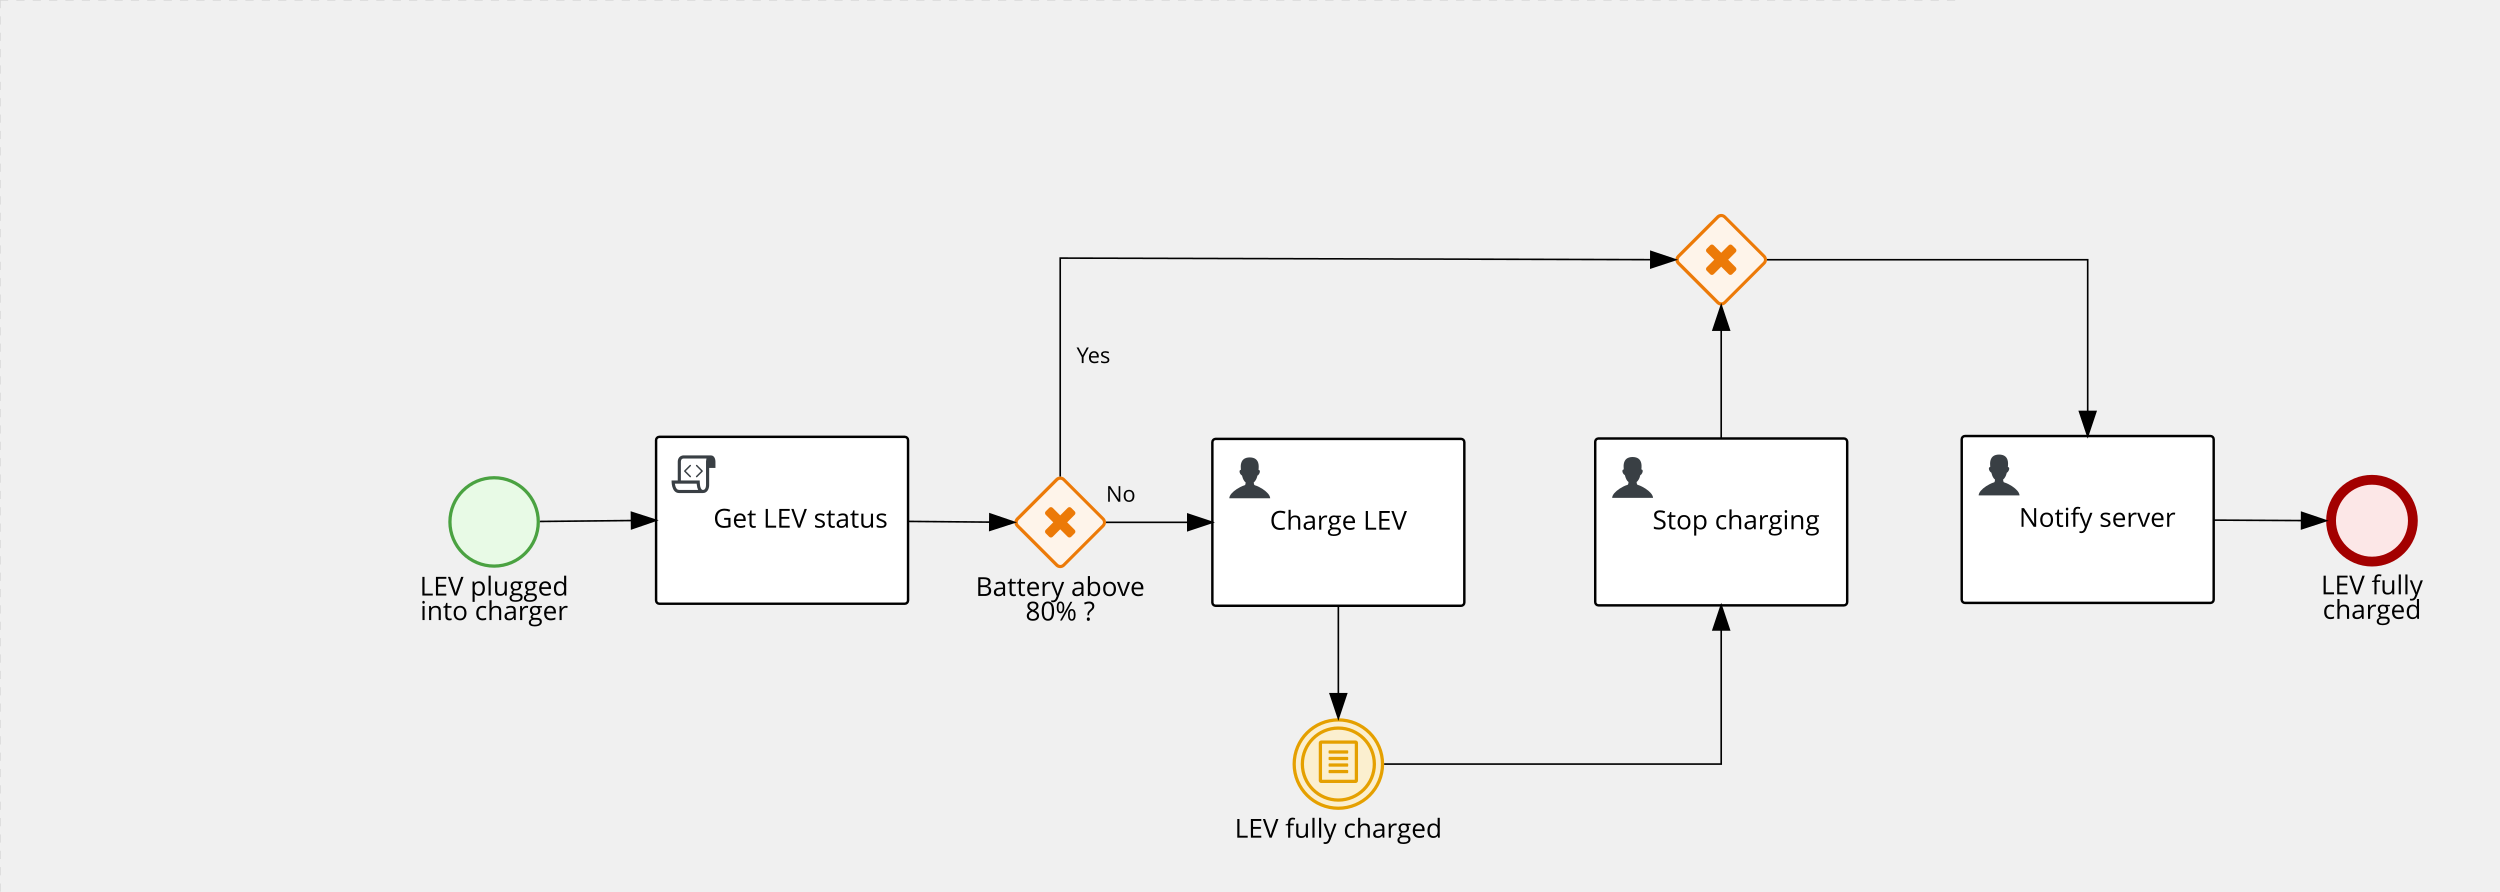
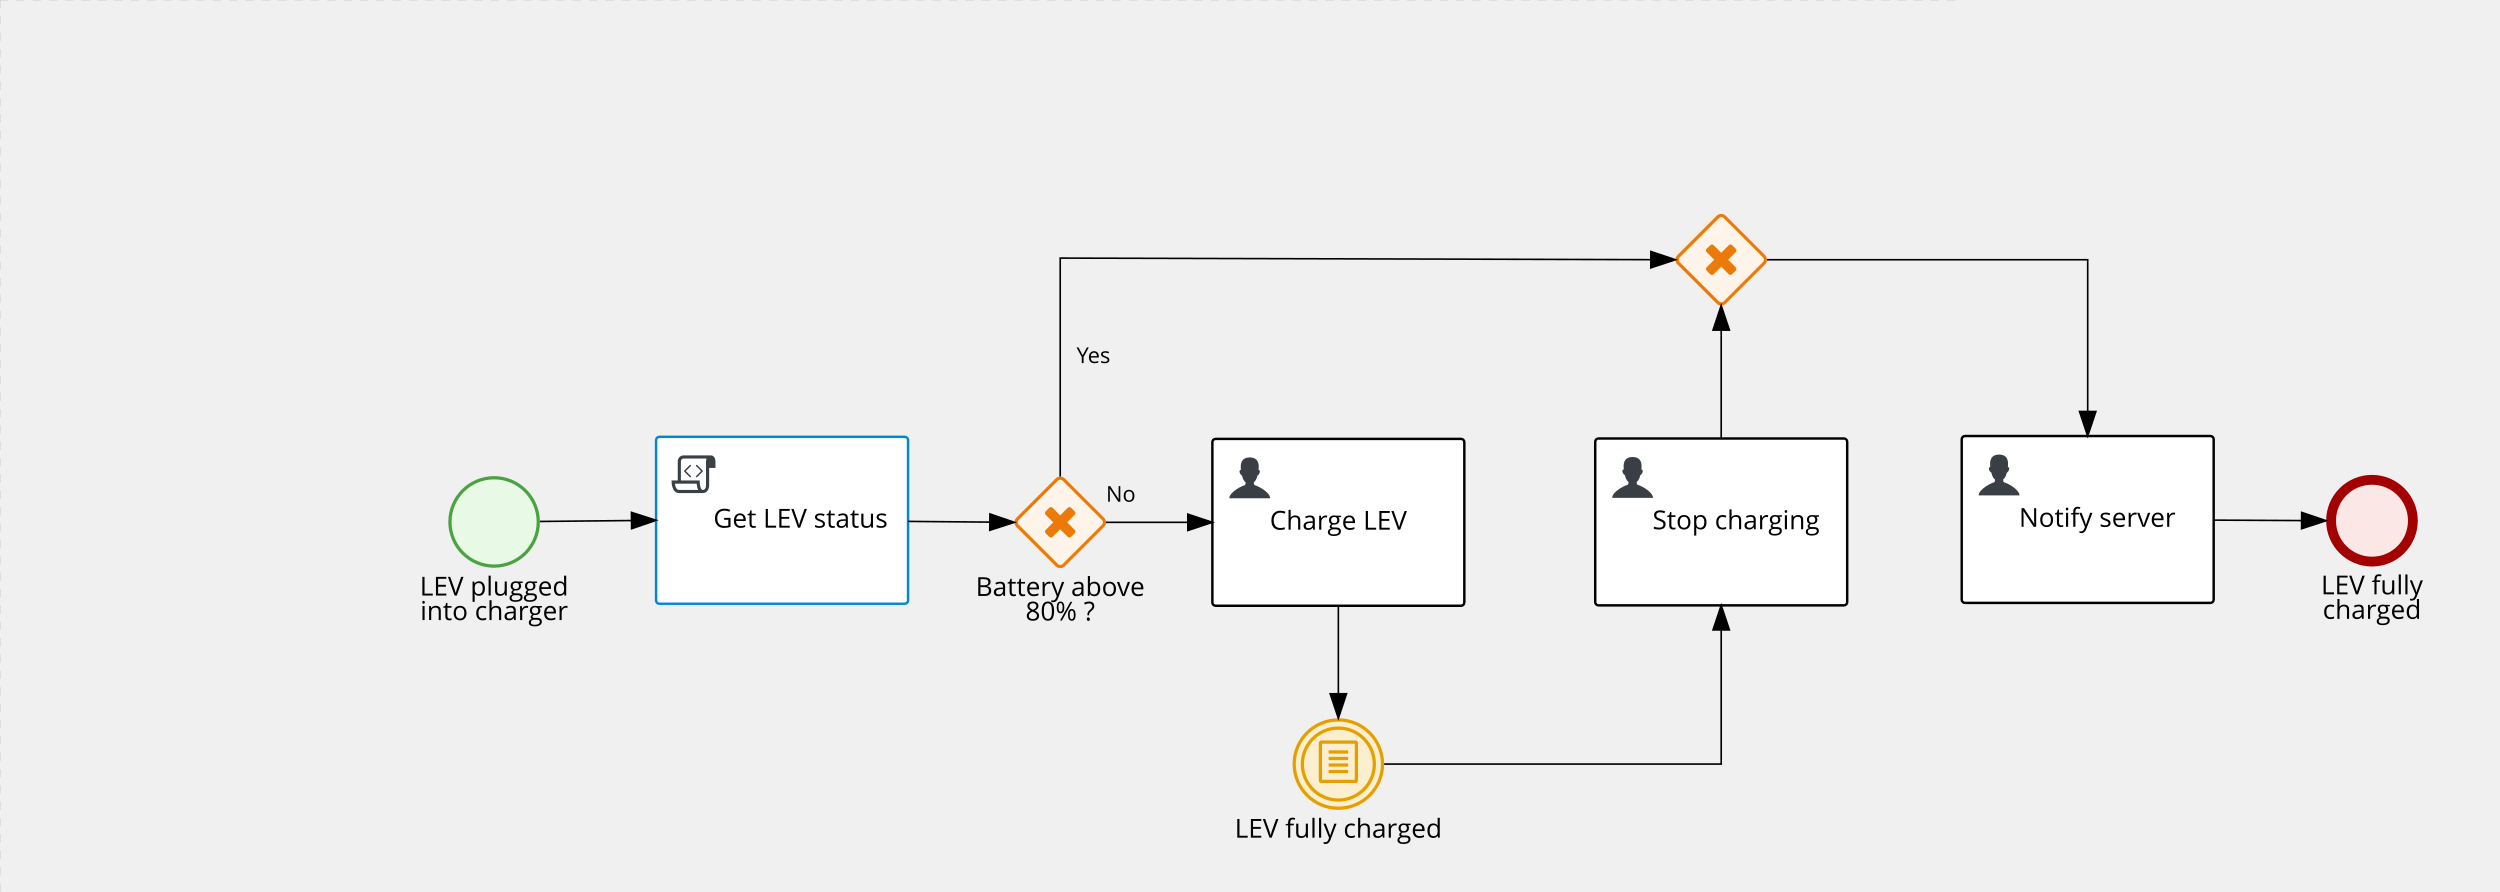
<svg xmlns="http://www.w3.org/2000/svg" version="1.1" width="1528" height="545" viewBox="0 0 1528 545">
  <defs />
  <g transform="matrix(1,0,0,1,0,0)">
    <g>
      <g>
        <g>
          <path fill="none" stroke="#d3d3d3" paint-order="fill stroke markers" d=" M 0 0 L 1200 0" stroke-miterlimit="10" stroke-opacity="0.8" stroke-dasharray="5" />
        </g>
        <g>
          <path fill="none" stroke="#d3d3d3" paint-order="fill stroke markers" d=" M 0 0 L 0 800" stroke-miterlimit="10" stroke-opacity="0.8" stroke-dasharray="5" />
        </g>
      </g>
      <g id="_4B5C4515-BD2F-43A4-8A5E-1904B69EF2A3" bpmn2nodeid="_4B5C4515-BD2F-43A4-8A5E-1904B69EF2A3" transform="matrix(1,0,0,1,620,291.25)">
        <g>
          <path fill="none" stroke="none" />
        </g>
        <g transform="matrix(0.125,0,0,0.125,0,0)">
          <g transform="matrix(1,0,0,1,0,0)">
            <path fill="#fef4ea" stroke="none" id="_4B5C4515-BD2F-43A4-8A5E-1904B69EF2A3?shapeType=BACKGROUND" paint-order="stroke fill markers" d=" M 0 0 M 224.4 4.3 C 216.4 4.3 208.4 7.3 202.3 13.4 L 13.5 202.2 C 1.3 214.4 1.3 234.2 13.5 246.4 L 202.2 435.1 C 208.3 441.2 216.4 444.2 224.3 444.2 C 232.2 444.2 240.3 441.2 246.4 435.1 L 435.1 246.4 C 447.3 234.2 447.3 214.4 435.1 202.2 L 246.5 13.4 C 240.4 7.3 232.4 4.3 224.4 4.3 L 224.4 4.3 Z" />
          </g>
          <g>
            <g transform="matrix(1,0,0,1,0,0)">
              <g transform="matrix(1,0,0,1,0,0)">
                <path fill="#ec7a08" stroke="none" id="_4B5C4515-BD2F-43A4-8A5E-1904B69EF2A3?shapeType=BORDER&amp;renderType=FILL" paint-order="stroke fill markers" d=" M 0 0 M 20.8 212.7 L 213.3 20.2 C 219.6 13.9 229.7 13.9 235.9 20.2 L 428.4 212.7 C 434.7 219 434.7 229.1 428.4 235.3 L 235.9 427.8 C 229.6 434.1 219.5 434.1 213.3 427.8 L 20.8 235.3 C 14.5 229.1 14.5 218.9 20.8 212.7 L 20.8 212.7 Z M 0 0 M 0 224 C 0 232.1 3.1 240.3 9.3 246.5 L 201.5 438.7 C 213.9 451.1 234.1 451.1 246.5 438.7 L 438.7 246.5 C 444.9 240.3 448 232.1 448 224 C 448 215.9 444.9 207.7 438.7 201.5 L 246.5 9.3 C 234.1 -3.1 213.9 -3.1 201.5 9.3 L 9.3 201.5 C 3.1 207.7 0 215.9 0 224 L 0 224 Z" />
              </g>
            </g>
          </g>
          <g>
            <g transform="matrix(1,0,0,1,0,0)">
              <g transform="matrix(1,0,0,1,0,0)">
                <path fill="#ec7a08" stroke="none" id="_4B5C4515-BD2F-43A4-8A5E-1904B69EF2A3undefined" paint-order="stroke fill markers" d=" M 0 0 M 298.2 269.2 C 298.2 272.6 297.1 275.3 294.7 277.7 L 277.7 294.7 C 275.3 297.1 272.6 298.2 269.2 298.2 C 265.8 298.2 263.1 297.1 260.7 294.7 L 224 258 L 187.2 294.8 C 184.8 297.2 182.1 298.3 178.7 298.3 C 175.3 298.3 172.6 297.2 170.2 294.8 L 153.2 277.8 C 150.8 275.4 149.7 272.7 149.7 269.3 C 149.7 265.9 150.8 263.2 153.2 260.8 L 190 224 L 153.2 187.2 C 150.8 184.8 149.7 182 149.7 178.7 C 149.7 175.3 150.8 172.5 153.2 170.2 L 170.2 153.2 C 172.6 150.8 175.3 149.7 178.7 149.7 C 182.1 149.7 184.8 150.8 187.2 153.2 L 224 190 L 260.8 153.2 C 263.2 150.8 265.9 149.7 269.3 149.7 C 272.7 149.7 275.4 150.8 277.8 153.2 L 294.8 170.2 C 297.2 172.5 298.3 175.3 298.3 178.7 C 298.3 182 297.2 184.8 294.8 187.2 L 258 224 L 294.8 260.8 C 297.1 263.1 298.2 265.9 298.2 269.2 Z" />
              </g>
            </g>
          </g>
        </g>
        <g transform="matrix(1,0,0,1,-25.74219,61)">
          <text fill="#000000" stroke="none" font-family="Open Sans" font-size="12pt" font-style="normal" font-weight="normal" text-decoration="normal" x="53.742" y="12" text-anchor="middle" dominant-baseline="alphabetic">Battery above </text>
          <text fill="#000000" stroke="none" font-family="Open Sans" font-size="12pt" font-style="normal" font-weight="normal" text-decoration="normal" x="53.742" y="27" text-anchor="middle" dominant-baseline="alphabetic">        80% ?        </text>
        </g>
      </g>
      <g id="_B5CCC057-EF30-4952-B1A7-DE82EDC33570" bpmn2nodeid="_B5CCC057-EF30-4952-B1A7-DE82EDC33570" transform="matrix(1,0,0,1,274,291)">
        <g>
          <path fill="none" stroke="none" />
        </g>
        <g transform="matrix(0.125,0,0,0.125,0,0)">
          <g transform="matrix(1,0,0,1,0,0)">
            <path fill="#e8fae6" stroke="none" id="_B5CCC057-EF30-4952-B1A7-DE82EDC33570?shapeType=BACKGROUND" paint-order="stroke fill markers" d=" M 0 0 M 444 224 C 444 263.9 434.2 300.8 414.4 334.5 C 394.7 368.2 368 394.9 334.4 414.5 C 300.8 434.1 263.9 444 224 444 C 184.1 444 147.2 434.2 113.5 414.4 C 79.8 394.7 53.1 368 33.5 334.4 C 13.9 300.8 4 263.9 4 224 C 4 184.1 13.8 147.2 33.6 113.5 C 53.4 79.8 80.1 53.1 113.6 33.5 C 147.1 13.9 184.1 4 224 4 C 263.9 4 300.8 13.8 334.5 33.6 C 368.2 53.4 394.9 80.1 414.5 113.6 C 434.1 147.1 444 184.1 444 224 Z" />
          </g>
          <g>
            <g transform="matrix(1,0,0,1,0,0)">
              <g transform="matrix(1,0,0,1,0,0)">
                <path fill="#4aa241" stroke="none" id="_B5CCC057-EF30-4952-B1A7-DE82EDC33570?shapeType=BORDER&amp;renderType=FILL" paint-order="stroke fill markers" d=" M 0 0 M 224 0 C 100.3 0 0 100.3 0 224 C 0 347.7 100.3 448 224 448 C 347.7 448 448 347.7 448 224 C 448 100.3 347.7 0 224 0 Z M 0 0 M 224 432 C 109.1 432 16 338.9 16 224 C 16 109.1 109.1 16 224 16 C 338.9 16 432 109.1 432 224 C 432 338.9 338.9 432 224 432 Z" />
              </g>
            </g>
          </g>
        </g>
        <g transform="matrix(1,0,0,1,-19.51172,61)">
          <text fill="#000000" stroke="none" font-family="Open Sans" font-size="12pt" font-style="normal" font-weight="normal" text-decoration="normal" x="47.512" y="12" text-anchor="middle" dominant-baseline="alphabetic">LEV plugged </text>
          <text fill="#000000" stroke="none" font-family="Open Sans" font-size="12pt" font-style="normal" font-weight="normal" text-decoration="normal" x="47.512" y="27" text-anchor="middle" dominant-baseline="alphabetic">into charger </text>
        </g>
      </g>
      <g id="_08F3C379-D075-4F62-9CAC-3A40F6E01151" bpmn2nodeid="_08F3C379-D075-4F62-9CAC-3A40F6E01151" transform="matrix(1,0,0,1,1024,130.75)">
        <g>
          <path fill="none" stroke="none" />
        </g>
        <g transform="matrix(0.125,0,0,0.125,0,0)">
          <g transform="matrix(1,0,0,1,0,0)">
            <path fill="#fef4ea" stroke="none" id="_08F3C379-D075-4F62-9CAC-3A40F6E01151?shapeType=BACKGROUND" paint-order="stroke fill markers" d=" M 0 0 M 224.4 4.3 C 216.4 4.3 208.4 7.3 202.3 13.4 L 13.5 202.2 C 1.3 214.4 1.3 234.2 13.5 246.4 L 202.2 435.1 C 208.3 441.2 216.4 444.2 224.3 444.2 C 232.2 444.2 240.3 441.2 246.4 435.1 L 435.1 246.4 C 447.3 234.2 447.3 214.4 435.1 202.2 L 246.5 13.4 C 240.4 7.3 232.4 4.3 224.4 4.3 L 224.4 4.3 Z" />
          </g>
          <g>
            <g transform="matrix(1,0,0,1,0,0)">
              <g transform="matrix(1,0,0,1,0,0)">
                <path fill="#ec7a08" stroke="none" id="_08F3C379-D075-4F62-9CAC-3A40F6E01151?shapeType=BORDER&amp;renderType=FILL" paint-order="stroke fill markers" d=" M 0 0 M 20.8 212.7 L 213.3 20.2 C 219.6 13.9 229.7 13.9 235.9 20.2 L 428.4 212.7 C 434.7 219 434.7 229.1 428.4 235.3 L 235.9 427.8 C 229.6 434.1 219.5 434.1 213.3 427.8 L 20.8 235.3 C 14.5 229.1 14.5 218.9 20.8 212.7 L 20.8 212.7 Z M 0 0 M 0 224 C 0 232.1 3.1 240.3 9.3 246.5 L 201.5 438.7 C 213.9 451.1 234.1 451.1 246.5 438.7 L 438.7 246.5 C 444.9 240.3 448 232.1 448 224 C 448 215.9 444.9 207.7 438.7 201.5 L 246.5 9.3 C 234.1 -3.1 213.9 -3.1 201.5 9.3 L 9.3 201.5 C 3.1 207.7 0 215.9 0 224 L 0 224 Z" />
              </g>
            </g>
          </g>
          <g>
            <g transform="matrix(1,0,0,1,0,0)">
              <g transform="matrix(1,0,0,1,0,0)">
                <path fill="#ec7a08" stroke="none" id="_08F3C379-D075-4F62-9CAC-3A40F6E01151undefined" paint-order="stroke fill markers" d=" M 0 0 M 298.2 269.2 C 298.2 272.6 297.1 275.3 294.7 277.7 L 277.7 294.7 C 275.3 297.1 272.6 298.2 269.2 298.2 C 265.8 298.2 263.1 297.1 260.7 294.7 L 224 258 L 187.2 294.8 C 184.8 297.2 182.1 298.3 178.7 298.3 C 175.3 298.3 172.6 297.2 170.2 294.8 L 153.2 277.8 C 150.8 275.4 149.7 272.7 149.7 269.3 C 149.7 265.9 150.8 263.2 153.2 260.8 L 190 224 L 153.2 187.2 C 150.8 184.8 149.7 182 149.7 178.7 C 149.7 175.3 150.8 172.5 153.2 170.2 L 170.2 153.2 C 172.6 150.8 175.3 149.7 178.7 149.7 C 182.1 149.7 184.8 150.8 187.2 153.2 L 224 190 L 260.8 153.2 C 263.2 150.8 265.9 149.7 269.3 149.7 C 272.7 149.7 275.4 150.8 277.8 153.2 L 294.8 170.2 C 297.2 172.5 298.3 175.3 298.3 178.7 C 298.3 182 297.2 184.8 294.8 187.2 L 258 224 L 294.8 260.8 C 297.1 263.1 298.2 265.9 298.2 269.2 Z" />
              </g>
            </g>
          </g>
        </g>
        <g transform="matrix(1,0,0,1,28,61)" />
      </g>
      <g id="_71F5C260-E4D3-4746-9C67-C481BD1EAB73" bpmn2nodeid="_71F5C260-E4D3-4746-9C67-C481BD1EAB73" transform="matrix(1,0,0,1,790,439)">
        <g>
          <path fill="none" stroke="none" />
        </g>
        <g transform="matrix(0.125,0,0,0.125,0,0)">
          <g transform="matrix(1,0,0,1,0,0)">
            <path fill="#fbefcf" stroke="none" id="_71F5C260-E4D3-4746-9C67-C481BD1EAB73?shapeType=BACKGROUND" paint-order="stroke fill markers" d=" M 0 0 M 444 224 C 444 263.9 434.2 300.8 414.4 334.5 C 394.7 368.2 368 394.9 334.4 414.5 C 300.8 434.1 263.9 444 224 444 C 184.1 444 147.2 434.2 113.5 414.4 C 79.8 394.7 53.1 368 33.5 334.4 C 13.9 300.8 4 263.9 4 224 C 4 184.1 13.8 147.2 33.6 113.5 C 53.4 79.8 80.1 53.1 113.6 33.5 C 147.1 13.9 184.1 4 224 4 C 263.9 4 300.8 13.8 334.5 33.6 C 368.2 53.4 394.9 80.1 414.5 113.6 C 434.1 147.1 444 184.1 444 224 Z" />
          </g>
          <g>
            <g transform="matrix(1,0,0,1,0,0)">
              <g transform="matrix(1,0,0,1,0,0)">
                <path fill="#e5a000" stroke="none" id="_71F5C260-E4D3-4746-9C67-C481BD1EAB73?shapeType=BORDER&amp;renderType=FILL" paint-order="stroke fill markers" d=" M 0 0 M 224 408 C 122.5 408 40 325.5 40 224 C 40 122.5 122.5 40 224 40 C 325.5 40 408 122.5 408 224 C 408 325.5 325.5 408 224 408 Z M 0 0 M 224 56 C 131.4 56 56 131.4 56 224 C 56 316.6 131.4 392 224 392 C 316.6 392 392 316.6 392 224 C 392 131.4 316.6 56 224 56 Z M 0 0 M 224 16 C 252.1 16 279.3 21.5 305 32.3 C 329.8 42.8 352 57.8 371.1 76.9 C 390.2 96 405.2 118.3 415.7 143 C 426.5 168.6 432 195.9 432 224 C 432 252.1 426.5 279.3 415.7 305 C 405.2 329.8 390.2 352 371.1 371.1 C 352 390.2 329.7 405.2 305 415.7 C 279.4 426.5 252.1 432 224 432 C 195.9 432 168.7 426.5 143 415.7 C 118.2 405.2 96 390.2 76.9 371.1 C 57.8 352 42.8 329.7 32.3 305 C 21.5 279.3 16 252.1 16 224 C 16 195.9 21.5 168.7 32.3 143 C 42.8 118.2 57.8 96 76.9 76.9 C 96 57.8 118.3 42.8 143 32.3 C 168.7 21.5 195.9 16 224 16 M 224 0 C 100.3 0 0 100.3 0 224 C 0 347.7 100.3 448 224 448 C 347.7 448 448 347.7 448 224 C 448 100.3 347.7 0 224 0 L 224 0 Z" />
              </g>
            </g>
          </g>
          <g>
            <g transform="matrix(1,0,0,1,0,0)">
              <g transform="matrix(1,0,0,1,0,0)">
                <path fill="#e5a000" stroke="none" id="_71F5C260-E4D3-4746-9C67-C481BD1EAB73undefined" paint-order="stroke fill markers" d=" M 0 0 M 320.2 304.7 C 320.2 308 319.1 310.8 316.7 313.2 C 314.3 315.5 311.6 316.7 308.2 316.7 L 140.2 316.7 C 136.8 316.7 134 315.5 131.7 313.2 C 129.3 310.8 128.2 308 128.2 304.7 L 128.2 120.7 C 128.2 117.4 129.3 114.5 131.7 112.2 C 134 109.9 136.8 108.7 140.2 108.7 L 308.2 108.7 C 311.6 108.7 314.3 109.9 316.7 112.2 C 319.1 114.5 320.2 117.4 320.2 120.7 L 320.2 304.7 Z M 0 0 M 304.2 300.7 L 304.2 124.7 L 144.2 124.7 L 144.2 300.7 L 304.2 300.7 Z M 0 0 M 176.2 192.7 C 176.2 191.5 176.6 190.6 177.3 189.8 C 178 189 179 188.7 180.2 188.7 L 268.2 188.7 C 269.3 188.7 270.3 189.1 271.1 189.8 C 271.9 190.5 272.2 191.5 272.2 192.7 L 272.2 200.7 C 272.2 201.9 271.8 202.8 271.1 203.6 C 270.4 204.4 269.4 204.7 268.2 204.7 L 180.2 204.7 C 179 204.7 178.1 204.3 177.3 203.6 C 176.5 202.9 176.2 201.9 176.2 200.7 L 176.2 192.7 Z M 0 0 M 176.2 160.7 C 176.2 159.5 176.6 158.6 177.3 157.8 C 178 157 179 156.7 180.2 156.7 L 268.2 156.7 C 269.3 156.7 270.3 157.1 271.1 157.8 C 271.9 158.5 272.2 159.5 272.2 160.7 L 272.2 168.7 C 272.2 169.9 271.8 170.8 271.1 171.6 C 270.4 172.4 269.4 172.7 268.2 172.7 L 180.2 172.7 C 179 172.7 178.1 172.3 177.3 171.6 C 176.5 170.9 176.2 169.9 176.2 168.7 L 176.2 160.7 Z M 0 0 M 268.2 220.7 C 269.3 220.7 270.3 221.1 271.1 221.8 C 271.9 222.5 272.2 223.5 272.2 224.7 L 272.2 232.7 C 272.2 233.9 271.8 234.8 271.1 235.6 C 270.4 236.4 269.4 236.7 268.2 236.7 L 180.2 236.7 C 179 236.7 178.1 236.3 177.3 235.6 C 176.5 234.9 176.2 233.9 176.2 232.7 L 176.2 224.7 C 176.2 223.5 176.6 222.6 177.3 221.8 C 178 221 179 220.7 180.2 220.7 L 268.2 220.7 Z M 0 0 M 268.2 252.7 C 269.3 252.7 270.3 253.1 271.1 253.8 C 271.9 254.5 272.2 255.5 272.2 256.7 L 272.2 264.7 C 272.2 265.8 271.8 266.8 271.1 267.6 C 270.4 268.4 269.4 268.7 268.2 268.7 L 180.2 268.7 C 179 268.7 178.1 268.3 177.3 267.6 C 176.5 266.9 176.2 265.9 176.2 264.7 L 176.2 256.7 C 176.2 255.5 176.6 254.6 177.3 253.8 C 178 253 179 252.7 180.2 252.7 L 268.2 252.7 Z" />
              </g>
            </g>
          </g>
        </g>
        <g transform="matrix(1,0,0,1,-35.34766,61)">
          <text fill="#000000" stroke="none" font-family="Open Sans" font-size="12pt" font-style="normal" font-weight="normal" text-decoration="normal" x="63.348" y="12" text-anchor="middle" dominant-baseline="alphabetic">LEV fully charged</text>
        </g>
      </g>
      <g id="_00CB8FBA-5BE4-4E2A-A73D-FD6F79FF0930" bpmn2nodeid="_00CB8FBA-5BE4-4E2A-A73D-FD6F79FF0930" transform="matrix(1,0,0,1,401,267)">
        <g>
          <path fill="none" stroke="none" />
        </g>
        <g transform="matrix(1,0,0,1,0,0)">
          <path fill="#ffffff" stroke="none" id="_00CB8FBA-5BE4-4E2A-A73D-FD6F79FF0930?shapeType=BACKGROUND" paint-order="stroke fill markers" d=" M 2 0 L 152 0 L 152 0 A 2 2 0 0 1 154 2 L 154 100 L 154 100 A 2 2 0 0 1 152 102 L 2 102 L 2 102 A 2 2 0 0 1 0 100 L 0 2 L 0 2 A 2 2 0 0 1 2 0 Z" />
        </g>
        <g transform="matrix(1,0,0,1,0,0)">
-           <path fill="none" stroke="rgb(0,0,0)" id="_00CB8FBA-5BE4-4E2A-A73D-FD6F79FF0930?shapeType=BORDER&amp;renderType=STROKE" paint-order="fill stroke markers" d=" M 2 0 L 152 0 L 152 0 A 2 2 0 0 1 154 2 L 154 100 L 154 100 A 2 2 0 0 1 152 102 L 2 102 L 2 102 A 2 2 0 0 1 0 100 L 0 2 L 0 2 A 2 2 0 0 1 2 0 Z" stroke-miterlimit="10" stroke-width="1.5" stroke-dasharray="" />
+           <path fill="none" stroke="rgb(0,136,206)" id="_00CB8FBA-5BE4-4E2A-A73D-FD6F79FF0930?shapeType=BORDER&amp;renderType=STROKE" paint-order="fill stroke markers" d=" M 2 0 L 152 0 L 152 0 A 2 2 0 0 1 154 2 L 154 100 L 154 100 A 2 2 0 0 1 152 102 L 2 102 L 2 102 A 2 2 0 0 1 0 100 L 0 2 L 0 2 A 2 2 0 0 1 2 0 Z" stroke-miterlimit="10" stroke-width="1.5" stroke-dasharray="" />
        </g>
        <g>
          <g transform="matrix(0.06,0,0,0.06,9.4,9.4)">
            <g transform="matrix(1,0,0,1,0,0)">
              <path fill="#393f44" stroke="none" id="_00CB8FBA-5BE4-4E2A-A73D-FD6F79FF0930undefined" paint-order="stroke fill markers" d=" M 0 0 M 197.3 130.2 C 194.4 127.3 189.6 127.3 186.7 130.2 L 130.2 186.7 C 127.3 189.6 127.3 194.4 130.2 197.3 L 186.7 253.8 C 188.1 255.3 190.1 256 192 256 C 193.9 256 195.9 255.3 197.3 253.7 C 200.2 250.8 200.2 246 197.3 243.1 L 146.2 192 L 197.3 140.8 C 200.2 137.9 200.2 133.1 197.3 130.2 Z" />
            </g>
            <g transform="matrix(1,0,0,1,0,0)">
              <path fill="#393f44" stroke="none" id="_00CB8FBA-5BE4-4E2A-A73D-FD6F79FF0930undefined" paint-order="stroke fill markers" d=" M 0 0 M 261.3 130.2 C 258.4 127.3 253.6 127.3 250.7 130.2 C 247.8 133.1 247.8 137.9 250.7 140.8 L 301.8 191.9 L 250.7 243 C 247.8 245.9 247.8 250.7 250.7 253.6 C 252.1 255.3 254.1 256 256 256 C 257.9 256 259.9 255.3 261.3 253.8 L 317.8 197.3 C 320.7 194.4 320.7 189.6 317.8 186.7 L 261.3 130.2 Z" />
            </g>
            <g transform="matrix(1,0,0,1,0,0)">
              <path fill="#393f44" stroke="none" id="_00CB8FBA-5BE4-4E2A-A73D-FD6F79FF0930undefined" paint-order="stroke fill markers" d=" M 0 0 M 400 32 C 400 32 152.8 32 128 32 C 62 32 64 96 64 96 L 64 288 L 1 288 C 1 288 -4 416 78 416 L 320 416 C 368 416 384 368 384 336 C 384 314.2 384 224.4 384 160 L 448 160 L 448 96 C 448 96 449 32 400 32 Z M 0 0 M 78 383.9 C 68.5 383.9 61.6 381.1 55.5 374.9 C 43.4 362.4 37.5 339.6 34.9 320 L 256.9 320 C 257.1 322.7 257.3 325.4 257.6 328.2 C 260 351.6 264.7 370.1 271.9 383.9 L 78 383.9 L 78 383.9 Z M 0 0 M 352 336 C 352 345.9 349.6 360.3 342.9 371 C 337.2 380.1 330.4 384 320 384 C 285 384 288 288 288 288 L 96 288 L 96 96 L 96 95.9 L 96 95.1 C 96 90.6 97.6 78.3 104.7 71.2 C 106.5 69.4 111.9 64 128 64 L 356.5 64 C 354.4 72.8 352.8 81.8 352.2 89.9 C 352.2 90.5 352.1 91.1 352.1 91.7 C 352.1 92 352.1 92.3 352.1 92.6 C 352 94.8 352 96 352 96 L 352 160 L 352 336 Z" />
            </g>
          </g>
        </g>
        <g transform="matrix(1,0,0,1,35,43.5)">
          <text fill="#000000" stroke="none" font-family="Open Sans" font-size="12pt" font-style="normal" font-weight="normal" text-decoration="normal" x="53.297" y="12" text-anchor="middle" dominant-baseline="alphabetic">Get LEV status</text>
        </g>
      </g>
      <g id="_267D009A-15D0-4B9D-A7A2-544B05562087" bpmn2nodeid="_267D009A-15D0-4B9D-A7A2-544B05562087" transform="matrix(1,0,0,1,1421.75,290.25)">
        <g>
          <path fill="none" stroke="none" />
        </g>
        <g transform="matrix(0.125,0,0,0.125,0,0)">
          <g transform="matrix(1,0,0,1,0,0)">
            <path fill="#fce7e7" stroke="none" id="_267D009A-15D0-4B9D-A7A2-544B05562087?shapeType=BACKGROUND" paint-order="stroke fill markers" d=" M 0 0 M 444 224 C 444 263.9 434.2 300.8 414.4 334.5 C 394.7 368.2 368 394.9 334.4 414.5 C 300.8 434.1 263.9 444 224 444 C 184.1 444 147.2 434.2 113.5 414.4 C 79.8 394.7 53.1 368 33.5 334.4 C 13.9 300.8 4 263.9 4 224 C 4 184.1 13.8 147.2 33.6 113.5 C 53.4 79.8 80.1 53.1 113.6 33.5 C 147.1 13.9 184.1 4 224 4 C 263.9 4 300.8 13.8 334.5 33.6 C 368.2 53.4 394.9 80.1 414.5 113.6 C 434.1 147.1 444 184.1 444 224 Z" />
          </g>
          <g>
            <g transform="matrix(1,0,0,1,0,0)">
              <g transform="matrix(1,0,0,1,0,0)">
                <path fill="#a30000" stroke="none" id="_267D009A-15D0-4B9D-A7A2-544B05562087?shapeType=BORDER&amp;renderType=FILL" paint-order="stroke fill markers" d=" M 0 0 M 224 0 C 100.3 0 0 100.3 0 224 C 0 347.7 100.3 448 224 448 C 347.7 448 448 347.7 448 224 C 448 100.3 347.7 0 224 0 Z M 0 0 M 224 400 C 126.8 400 48 321.2 48 224 C 48 126.8 126.8 48 224 48 C 321.2 48 400 126.8 400 224 C 400 321.2 321.2 400 224 400 Z" />
              </g>
            </g>
          </g>
        </g>
        <g transform="matrix(1,0,0,1,-5.21875,61)">
          <text fill="#000000" stroke="none" font-family="Open Sans" font-size="12pt" font-style="normal" font-weight="normal" text-decoration="normal" x="33.219" y="12" text-anchor="middle" dominant-baseline="alphabetic">LEV fully </text>
          <text fill="#000000" stroke="none" font-family="Open Sans" font-size="12pt" font-style="normal" font-weight="normal" text-decoration="normal" x="33.219" y="27" text-anchor="middle" dominant-baseline="alphabetic">charged </text>
        </g>
      </g>
      <g id="_A56CAD33-A695-4F9C-985E-B90B38721AEA" bpmn2nodeid="_A56CAD33-A695-4F9C-985E-B90B38721AEA" transform="matrix(1,0,0,1,975,268)">
        <g>
          <path fill="none" stroke="none" />
        </g>
        <g transform="matrix(1,0,0,1,0,0)">
          <path fill="#ffffff" stroke="none" id="_A56CAD33-A695-4F9C-985E-B90B38721AEA?shapeType=BACKGROUND" paint-order="stroke fill markers" d=" M 2 0 L 152 0 L 152 0 A 2 2 0 0 1 154 2 L 154 100 L 154 100 A 2 2 0 0 1 152 102 L 2 102 L 2 102 A 2 2 0 0 1 0 100 L 0 2 L 0 2 A 2 2 0 0 1 2 0 Z" />
        </g>
        <g transform="matrix(1,0,0,1,0,0)">
          <path fill="none" stroke="#000000" id="_A56CAD33-A695-4F9C-985E-B90B38721AEA?shapeType=BORDER&amp;renderType=STROKE" paint-order="fill stroke markers" d=" M 2 0 L 152 0 L 152 0 A 2 2 0 0 1 154 2 L 154 100 L 154 100 A 2 2 0 0 1 152 102 L 2 102 L 2 102 A 2 2 0 0 1 0 100 L 0 2 L 0 2 A 2 2 0 0 1 2 0 Z" stroke-miterlimit="10" stroke-width="1.5" stroke-dasharray="" />
        </g>
        <g>
          <g transform="matrix(0.06,0,0,0.06,9.4,9.4)">
            <g transform="matrix(1,0,0,1,0,0)">
              <path fill="#393f44" stroke="none" id="_A56CAD33-A695-4F9C-985E-B90B38721AEAundefined" paint-order="stroke fill markers" d=" M 0 0 M 16 445.21 C 16 440.869 18.784 431.129 22.001 424.217 C 35.768 394.64 77.283 359.28 129 333.084 C 144.516 325.224 157.347 319.964 167.807 317.174 C 171.932 316.074 175.729 314.414 176.525 313.363 C 178.894 310.234 180.914 302.908 181.727 294.5 L 182.5 286.5 L 178.507 283.455 C 166.303 274.146 154.284 251.678 148.04 226.5 C 145.611 216.707 145.056 215.462 142.984 215.158 C 141.703 214.97 138.083 212.243 134.939 209.099 C 123.233 197.393 116.891 177.376 121.44 166.49 C 123.002 162.751 128.155 159.01 131.75 159.004 C 134.448 159 134.471 158.603 132.914 138.788 C 130.927 113.496 134.279 92.265 143.132 74.076 C 152.232 55.38 167.569 42.882 189.049 36.66 C 210.203 30.532 237.797 30.532 258.951 36.66 C 300.042 48.563 318.958 83.806 314.955 141 C 314.32 150.075 313.624 157.788 313.409 158.14 C 313.194 158.493 314.575 159.073 316.479 159.43 C 328.929 161.766 330.986 177.018 321.496 196.621 C 316.903 206.109 309.357 214.508 304.817 215.185 C 303.023 215.453 302.293 217.146 299.943 226.5 C 296.659 239.567 294.474 245.305 287.948 257.995 C 282.491 268.606 273.035 281.109 268.108 284.229 L 264.871 286.278 L 265.518 292.889 C 266.345 301.33 268.639 309.871 270.877 312.837 C 272.067 314.415 275.002 315.79 280.063 317.139 C 291.069 320.075 303.617 325.274 321 334.102 C 369.815 358.891 410.848 393.758 425.032 422.5 C 429.07 430.682 432 440.232 432 445.21 L 432 448 L 224 448 L 16 448 L 16 445.21 Z" />
            </g>
          </g>
        </g>
        <g transform="matrix(1,0,0,1,4.04,13.68)">
          <g transform="matrix(0.04,0,0,0.04,63.36,69.12)">
            <g transform="matrix(1,0,0,1,0,0)">
              <path fill="none" stroke="none" />
            </g>
            <g transform="matrix(1,0,0,1,0,0)">
              <path fill="none" stroke="none" />
            </g>
          </g>
        </g>
        <g transform="matrix(1,0,0,1,35,43.5)">
          <text fill="#000000" stroke="none" font-family="Open Sans" font-size="12pt" font-style="normal" font-weight="normal" text-decoration="normal" x="51.082" y="12" text-anchor="middle" dominant-baseline="alphabetic">Stop charging</text>
        </g>
      </g>
      <g id="_2D353FE5-7EA9-4442-9D02-125BDD913A92" bpmn2nodeid="_2D353FE5-7EA9-4442-9D02-125BDD913A92" transform="matrix(1,0,0,1,741,268.25)">
        <g>
          <path fill="none" stroke="none" />
        </g>
        <g transform="matrix(1,0,0,1,0,0)">
          <path fill="#ffffff" stroke="none" id="_2D353FE5-7EA9-4442-9D02-125BDD913A92?shapeType=BACKGROUND" paint-order="stroke fill markers" d=" M 2 0 L 152 0 L 152 0 A 2 2 0 0 1 154 2 L 154 100 L 154 100 A 2 2 0 0 1 152 102 L 2 102 L 2 102 A 2 2 0 0 1 0 100 L 0 2 L 0 2 A 2 2 0 0 1 2 0 Z" />
        </g>
        <g transform="matrix(1,0,0,1,0,0)">
          <path fill="none" stroke="#000000" id="_2D353FE5-7EA9-4442-9D02-125BDD913A92?shapeType=BORDER&amp;renderType=STROKE" paint-order="fill stroke markers" d=" M 2 0 L 152 0 L 152 0 A 2 2 0 0 1 154 2 L 154 100 L 154 100 A 2 2 0 0 1 152 102 L 2 102 L 2 102 A 2 2 0 0 1 0 100 L 0 2 L 0 2 A 2 2 0 0 1 2 0 Z" stroke-miterlimit="10" stroke-width="1.5" stroke-dasharray="" />
        </g>
        <g>
          <g transform="matrix(0.06,0,0,0.06,9.4,9.4)">
            <g transform="matrix(1,0,0,1,0,0)">
              <path fill="#393f44" stroke="none" id="_2D353FE5-7EA9-4442-9D02-125BDD913A92undefined" paint-order="stroke fill markers" d=" M 0 0 M 16 445.21 C 16 440.869 18.784 431.129 22.001 424.217 C 35.768 394.64 77.283 359.28 129 333.084 C 144.516 325.224 157.347 319.964 167.807 317.174 C 171.932 316.074 175.729 314.414 176.525 313.363 C 178.894 310.234 180.914 302.908 181.727 294.5 L 182.5 286.5 L 178.507 283.455 C 166.303 274.146 154.284 251.678 148.04 226.5 C 145.611 216.707 145.056 215.462 142.984 215.158 C 141.703 214.97 138.083 212.243 134.939 209.099 C 123.233 197.393 116.891 177.376 121.44 166.49 C 123.002 162.751 128.155 159.01 131.75 159.004 C 134.448 159 134.471 158.603 132.914 138.788 C 130.927 113.496 134.279 92.265 143.132 74.076 C 152.232 55.38 167.569 42.882 189.049 36.66 C 210.203 30.532 237.797 30.532 258.951 36.66 C 300.042 48.563 318.958 83.806 314.955 141 C 314.32 150.075 313.624 157.788 313.409 158.14 C 313.194 158.493 314.575 159.073 316.479 159.43 C 328.929 161.766 330.986 177.018 321.496 196.621 C 316.903 206.109 309.357 214.508 304.817 215.185 C 303.023 215.453 302.293 217.146 299.943 226.5 C 296.659 239.567 294.474 245.305 287.948 257.995 C 282.491 268.606 273.035 281.109 268.108 284.229 L 264.871 286.278 L 265.518 292.889 C 266.345 301.33 268.639 309.871 270.877 312.837 C 272.067 314.415 275.002 315.79 280.063 317.139 C 291.069 320.075 303.617 325.274 321 334.102 C 369.815 358.891 410.848 393.758 425.032 422.5 C 429.07 430.682 432 440.232 432 445.21 L 432 448 L 224 448 L 16 448 L 16 445.21 Z" />
            </g>
          </g>
        </g>
        <g transform="matrix(1,0,0,1,4.04,13.68)">
          <g transform="matrix(0.04,0,0,0.04,63.36,69.12)">
            <g transform="matrix(1,0,0,1,0,0)">
              <path fill="none" stroke="none" />
            </g>
            <g transform="matrix(1,0,0,1,0,0)">
              <path fill="none" stroke="none" />
            </g>
          </g>
        </g>
        <g transform="matrix(1,0,0,1,35.09375,43.5)">
          <text fill="#000000" stroke="none" font-family="Open Sans" font-size="12pt" font-style="normal" font-weight="normal" text-decoration="normal" x="41.906" y="12" text-anchor="middle" dominant-baseline="alphabetic">Charge LEV</text>
        </g>
      </g>
      <g id="_7B8415BA-DBC8-49F2-ABD2-9E426F52D6A6" bpmn2nodeid="_7B8415BA-DBC8-49F2-ABD2-9E426F52D6A6" transform="matrix(1,0,0,1,1199,266.5)">
        <g>
          <path fill="none" stroke="none" />
        </g>
        <g transform="matrix(1,0,0,1,0,0)">
          <path fill="#ffffff" stroke="none" id="_7B8415BA-DBC8-49F2-ABD2-9E426F52D6A6?shapeType=BACKGROUND" paint-order="stroke fill markers" d=" M 2 0 L 152 0 L 152 0 A 2 2 0 0 1 154 2 L 154 100 L 154 100 A 2 2 0 0 1 152 102 L 2 102 L 2 102 A 2 2 0 0 1 0 100 L 0 2 L 0 2 A 2 2 0 0 1 2 0 Z" />
        </g>
        <g transform="matrix(1,0,0,1,0,0)">
          <path fill="none" stroke="#000000" id="_7B8415BA-DBC8-49F2-ABD2-9E426F52D6A6?shapeType=BORDER&amp;renderType=STROKE" paint-order="fill stroke markers" d=" M 2 0 L 152 0 L 152 0 A 2 2 0 0 1 154 2 L 154 100 L 154 100 A 2 2 0 0 1 152 102 L 2 102 L 2 102 A 2 2 0 0 1 0 100 L 0 2 L 0 2 A 2 2 0 0 1 2 0 Z" stroke-miterlimit="10" stroke-width="1.5" stroke-dasharray="" />
        </g>
        <g>
          <g transform="matrix(0.06,0,0,0.06,9.4,9.4)">
            <g transform="matrix(1,0,0,1,0,0)">
              <path fill="#393f44" stroke="none" id="_7B8415BA-DBC8-49F2-ABD2-9E426F52D6A6undefined" paint-order="stroke fill markers" d=" M 0 0 M 16 445.21 C 16 440.869 18.784 431.129 22.001 424.217 C 35.768 394.64 77.283 359.28 129 333.084 C 144.516 325.224 157.347 319.964 167.807 317.174 C 171.932 316.074 175.729 314.414 176.525 313.363 C 178.894 310.234 180.914 302.908 181.727 294.5 L 182.5 286.5 L 178.507 283.455 C 166.303 274.146 154.284 251.678 148.04 226.5 C 145.611 216.707 145.056 215.462 142.984 215.158 C 141.703 214.97 138.083 212.243 134.939 209.099 C 123.233 197.393 116.891 177.376 121.44 166.49 C 123.002 162.751 128.155 159.01 131.75 159.004 C 134.448 159 134.471 158.603 132.914 138.788 C 130.927 113.496 134.279 92.265 143.132 74.076 C 152.232 55.38 167.569 42.882 189.049 36.66 C 210.203 30.532 237.797 30.532 258.951 36.66 C 300.042 48.563 318.958 83.806 314.955 141 C 314.32 150.075 313.624 157.788 313.409 158.14 C 313.194 158.493 314.575 159.073 316.479 159.43 C 328.929 161.766 330.986 177.018 321.496 196.621 C 316.903 206.109 309.357 214.508 304.817 215.185 C 303.023 215.453 302.293 217.146 299.943 226.5 C 296.659 239.567 294.474 245.305 287.948 257.995 C 282.491 268.606 273.035 281.109 268.108 284.229 L 264.871 286.278 L 265.518 292.889 C 266.345 301.33 268.639 309.871 270.877 312.837 C 272.067 314.415 275.002 315.79 280.063 317.139 C 291.069 320.075 303.617 325.274 321 334.102 C 369.815 358.891 410.848 393.758 425.032 422.5 C 429.07 430.682 432 440.232 432 445.21 L 432 448 L 224 448 L 16 448 L 16 445.21 Z" />
            </g>
          </g>
        </g>
        <g transform="matrix(1,0,0,1,4.04,13.68)">
          <g transform="matrix(0.04,0,0,0.04,63.36,69.12)">
            <g transform="matrix(1,0,0,1,0,0)">
              <path fill="none" stroke="none" />
            </g>
            <g transform="matrix(1,0,0,1,0,0)">
              <path fill="none" stroke="none" />
            </g>
          </g>
        </g>
        <g transform="matrix(1,0,0,1,35,43.5)">
          <text fill="#000000" stroke="none" font-family="Open Sans" font-size="12pt" font-style="normal" font-weight="normal" text-decoration="normal" x="47.863" y="12" text-anchor="middle" dominant-baseline="alphabetic">Notify server</text>
        </g>
      </g>
      <g id="_19D786FC-D7FB-4C03-B719-FF352D327937" bpmn2nodeid="_19D786FC-D7FB-4C03-B719-FF352D327937">
        <g>
          <path fill="none" stroke="#000000" paint-order="fill stroke markers" d=" M 330 318.717 L 386.001 318.152" stroke-miterlimit="10" stroke-dasharray="" />
        </g>
        <g transform="matrix(1,0,0,1,330,318.7172)" />
        <g transform="matrix(0.01010049,0.999949,-0.999949,0.01010049,400.9495,313.0003)">
          <path fill="#000000" stroke="#000000" paint-order="fill stroke markers" d=" M 10 15 L 0 15 L 5 0 Z" stroke-miterlimit="10" stroke-dasharray="" />
        </g>
        <g transform="matrix(1,0,0,1,330.101,308.3591)" />
      </g>
      <g id="_B98D2DA4-13BD-46E5-80C0-3EDC1DD0232F" bpmn2nodeid="_B98D2DA4-13BD-46E5-80C0-3EDC1DD0232F">
        <g>
          <path fill="none" stroke="#000000" paint-order="fill stroke markers" d=" M 555 318.678 L 605.001 319.118" stroke-miterlimit="10" stroke-dasharray="" />
        </g>
        <g transform="matrix(1,0,0,1,555,318.6778)" />
        <g transform="matrix(-0.008802476,0.9999613,-0.9999613,-0.008802476,620.044,314.2502)">
          <path fill="#000000" stroke="#000000" paint-order="fill stroke markers" d=" M 10 15 L 0 15 L 5 0 Z" stroke-miterlimit="10" stroke-dasharray="" />
        </g>
        <g transform="matrix(1,0,0,1,555.088,308.9643)" />
      </g>
      <g id="_8F596190-157C-4928-8E80-0404A342CAF7" bpmn2nodeid="_8F596190-157C-4928-8E80-0404A342CAF7">
        <g>
          <path fill="none" stroke="#000000" paint-order="fill stroke markers" d=" M 648 291.25 L 648 157.75 L 1009 158.71" stroke-miterlimit="10" stroke-dasharray="" />
        </g>
        <g transform="matrix(1,0,0,1,648,291.25)" />
        <g transform="matrix(-0.002659565,0.9999965,-0.9999965,-0.002659565,1024.013,153.75)">
          <path fill="#000000" stroke="#000000" paint-order="fill stroke markers" d=" M 10 15 L 0 15 L 5 0 Z" stroke-miterlimit="10" stroke-dasharray="" />
        </g>
        <g transform="matrix(1,0,0,1,658,211.5)">
          <text fill="#000000" stroke="none" font-family="Open Sans" font-size="10pt" font-style="normal" font-weight="normal" text-decoration="normal" x="0" y="10.4" text-anchor="start" dominant-baseline="alphabetic">Yes                                 </text>
        </g>
      </g>
      <g id="_C92D2FE5-BDF6-4644-A873-4E2D21BAF909" bpmn2nodeid="_C92D2FE5-BDF6-4644-A873-4E2D21BAF909">
        <g>
          <path fill="none" stroke="#000000" paint-order="fill stroke markers" d=" M 1080 158.75 L 1276 158.75 L 1276 251.5" stroke-miterlimit="10" stroke-dasharray="" />
        </g>
        <g transform="matrix(1,0,0,1,1080,158.75)" />
        <g transform="matrix(-1,1.2246467991473532e-16,-1.2246467991473532e-16,-1,1281,266.5)">
          <path fill="#000000" stroke="#000000" paint-order="fill stroke markers" d=" M 10 15 L 0 15 L 5 0 Z" stroke-miterlimit="10" stroke-dasharray="" />
        </g>
        <g transform="matrix(1,0,0,1,1080,148.75)" />
      </g>
      <g id="_49458C81-71A1-4223-A836-1BB2FD4FA9A5" bpmn2nodeid="_49458C81-71A1-4223-A836-1BB2FD4FA9A5">
        <g>
          <path fill="none" stroke="#000000" paint-order="fill stroke markers" d=" M 1353 317.896 L 1406.75 318.173" stroke-miterlimit="10" stroke-dasharray="" />
        </g>
        <g transform="matrix(1,0,0,1,1353,317.8962)" />
        <g transform="matrix(-0.005145729,0.9999868,-0.9999868,-0.005145729,1421.776,313.2501)">
          <path fill="#000000" stroke="#000000" paint-order="fill stroke markers" d=" M 10 15 L 0 15 L 5 0 Z" stroke-miterlimit="10" stroke-dasharray="" />
        </g>
        <g transform="matrix(1,0,0,1,1353.051,308.0732)" />
      </g>
      <g id="_BA648518-7868-42EE-ACF9-2CA76042FD84" bpmn2nodeid="_BA648518-7868-42EE-ACF9-2CA76042FD84">
        <g>
          <path fill="none" stroke="#000000" paint-order="fill stroke markers" d=" M 676 319.25 L 726 319.25" stroke-miterlimit="10" stroke-dasharray="" />
        </g>
        <g transform="matrix(1,0,0,1,676,319.25)" />
        <g transform="matrix(6.123233995736766e-17,1,-1,6.123233995736766e-17,741,314.25)">
          <path fill="#000000" stroke="#000000" paint-order="fill stroke markers" d=" M 10 15 L 0 15 L 5 0 Z" stroke-miterlimit="10" stroke-dasharray="" />
        </g>
        <g transform="matrix(1,0,0,1,676,296.25)">
          <text fill="#000000" stroke="none" font-family="Open Sans" font-size="10pt" font-style="normal" font-weight="normal" text-decoration="normal" x="0" y="10.4" text-anchor="start" dominant-baseline="alphabetic">No              </text>
        </g>
      </g>
      <g id="_C8C6B21E-D2CE-49E6-902E-57F88E2BE16D" bpmn2nodeid="_C8C6B21E-D2CE-49E6-902E-57F88E2BE16D">
        <g>
          <path fill="none" stroke="#000000" paint-order="fill stroke markers" d=" M 818 370.25 L 818 424" stroke-miterlimit="10" stroke-dasharray="" />
        </g>
        <g transform="matrix(1,0,0,1,818,370.25)" />
        <g transform="matrix(-1,1.2246467991473532e-16,-1.2246467991473532e-16,-1,823,439)">
          <path fill="#000000" stroke="#000000" paint-order="fill stroke markers" d=" M 10 15 L 0 15 L 5 0 Z" stroke-miterlimit="10" stroke-dasharray="" />
        </g>
        <g transform="matrix(1,0,0,1,828,404.625)" />
      </g>
      <g id="_CF46A1A9-0F49-4132-B283-E0B87511EA5F" bpmn2nodeid="_CF46A1A9-0F49-4132-B283-E0B87511EA5F">
        <g>
          <path fill="none" stroke="#000000" paint-order="fill stroke markers" d=" M 846 467 L 1052 467 L 1052 385" stroke-miterlimit="10" stroke-dasharray="" />
        </g>
        <g transform="matrix(1,0,0,1,846,467)" />
        <g transform="matrix(1,0,0,1,1047,370)">
          <path fill="#000000" stroke="#000000" paint-order="fill stroke markers" d=" M 10 15 L 0 15 L 5 0 Z" stroke-miterlimit="10" stroke-dasharray="" />
        </g>
        <g transform="matrix(1,0,0,1,849,457)" />
      </g>
      <g id="_8E979A52-2DFD-42E6-AFFD-8E4CE717A781" bpmn2nodeid="_8E979A52-2DFD-42E6-AFFD-8E4CE717A781">
        <g>
          <path fill="none" stroke="#000000" paint-order="fill stroke markers" d=" M 1052 268 L 1052 201.75" stroke-miterlimit="10" stroke-dasharray="" />
        </g>
        <g transform="matrix(1,0,0,1,1052,268)" />
        <g transform="matrix(1,0,0,1,1047,186.75)">
          <path fill="#000000" stroke="#000000" paint-order="fill stroke markers" d=" M 10 15 L 0 15 L 5 0 Z" stroke-miterlimit="10" stroke-dasharray="" />
        </g>
        <g transform="matrix(1,0,0,1,1062,227.375)" />
      </g>
      <g transform="matrix(1,0,0,1,620,291.25)" />
      <g transform="matrix(1,0,0,1,274,291)" />
      <g transform="matrix(1,0,0,1,1024,130.75)" />
      <g transform="matrix(1,0,0,1,790,439)" />
-       <g transform="matrix(1,0,0,1,401,267)" />
      <g transform="matrix(1,0,0,1,1421.75,290.25)" />
      <g transform="matrix(1,0,0,1,975,268)" />
      <g transform="matrix(1,0,0,1,741,268.25)" />
      <g transform="matrix(1,0,0,1,1199,266.5)" />
+       <g transform="matrix(1,0,0,1,401,267)" />
    </g>
  </g>
</svg>
